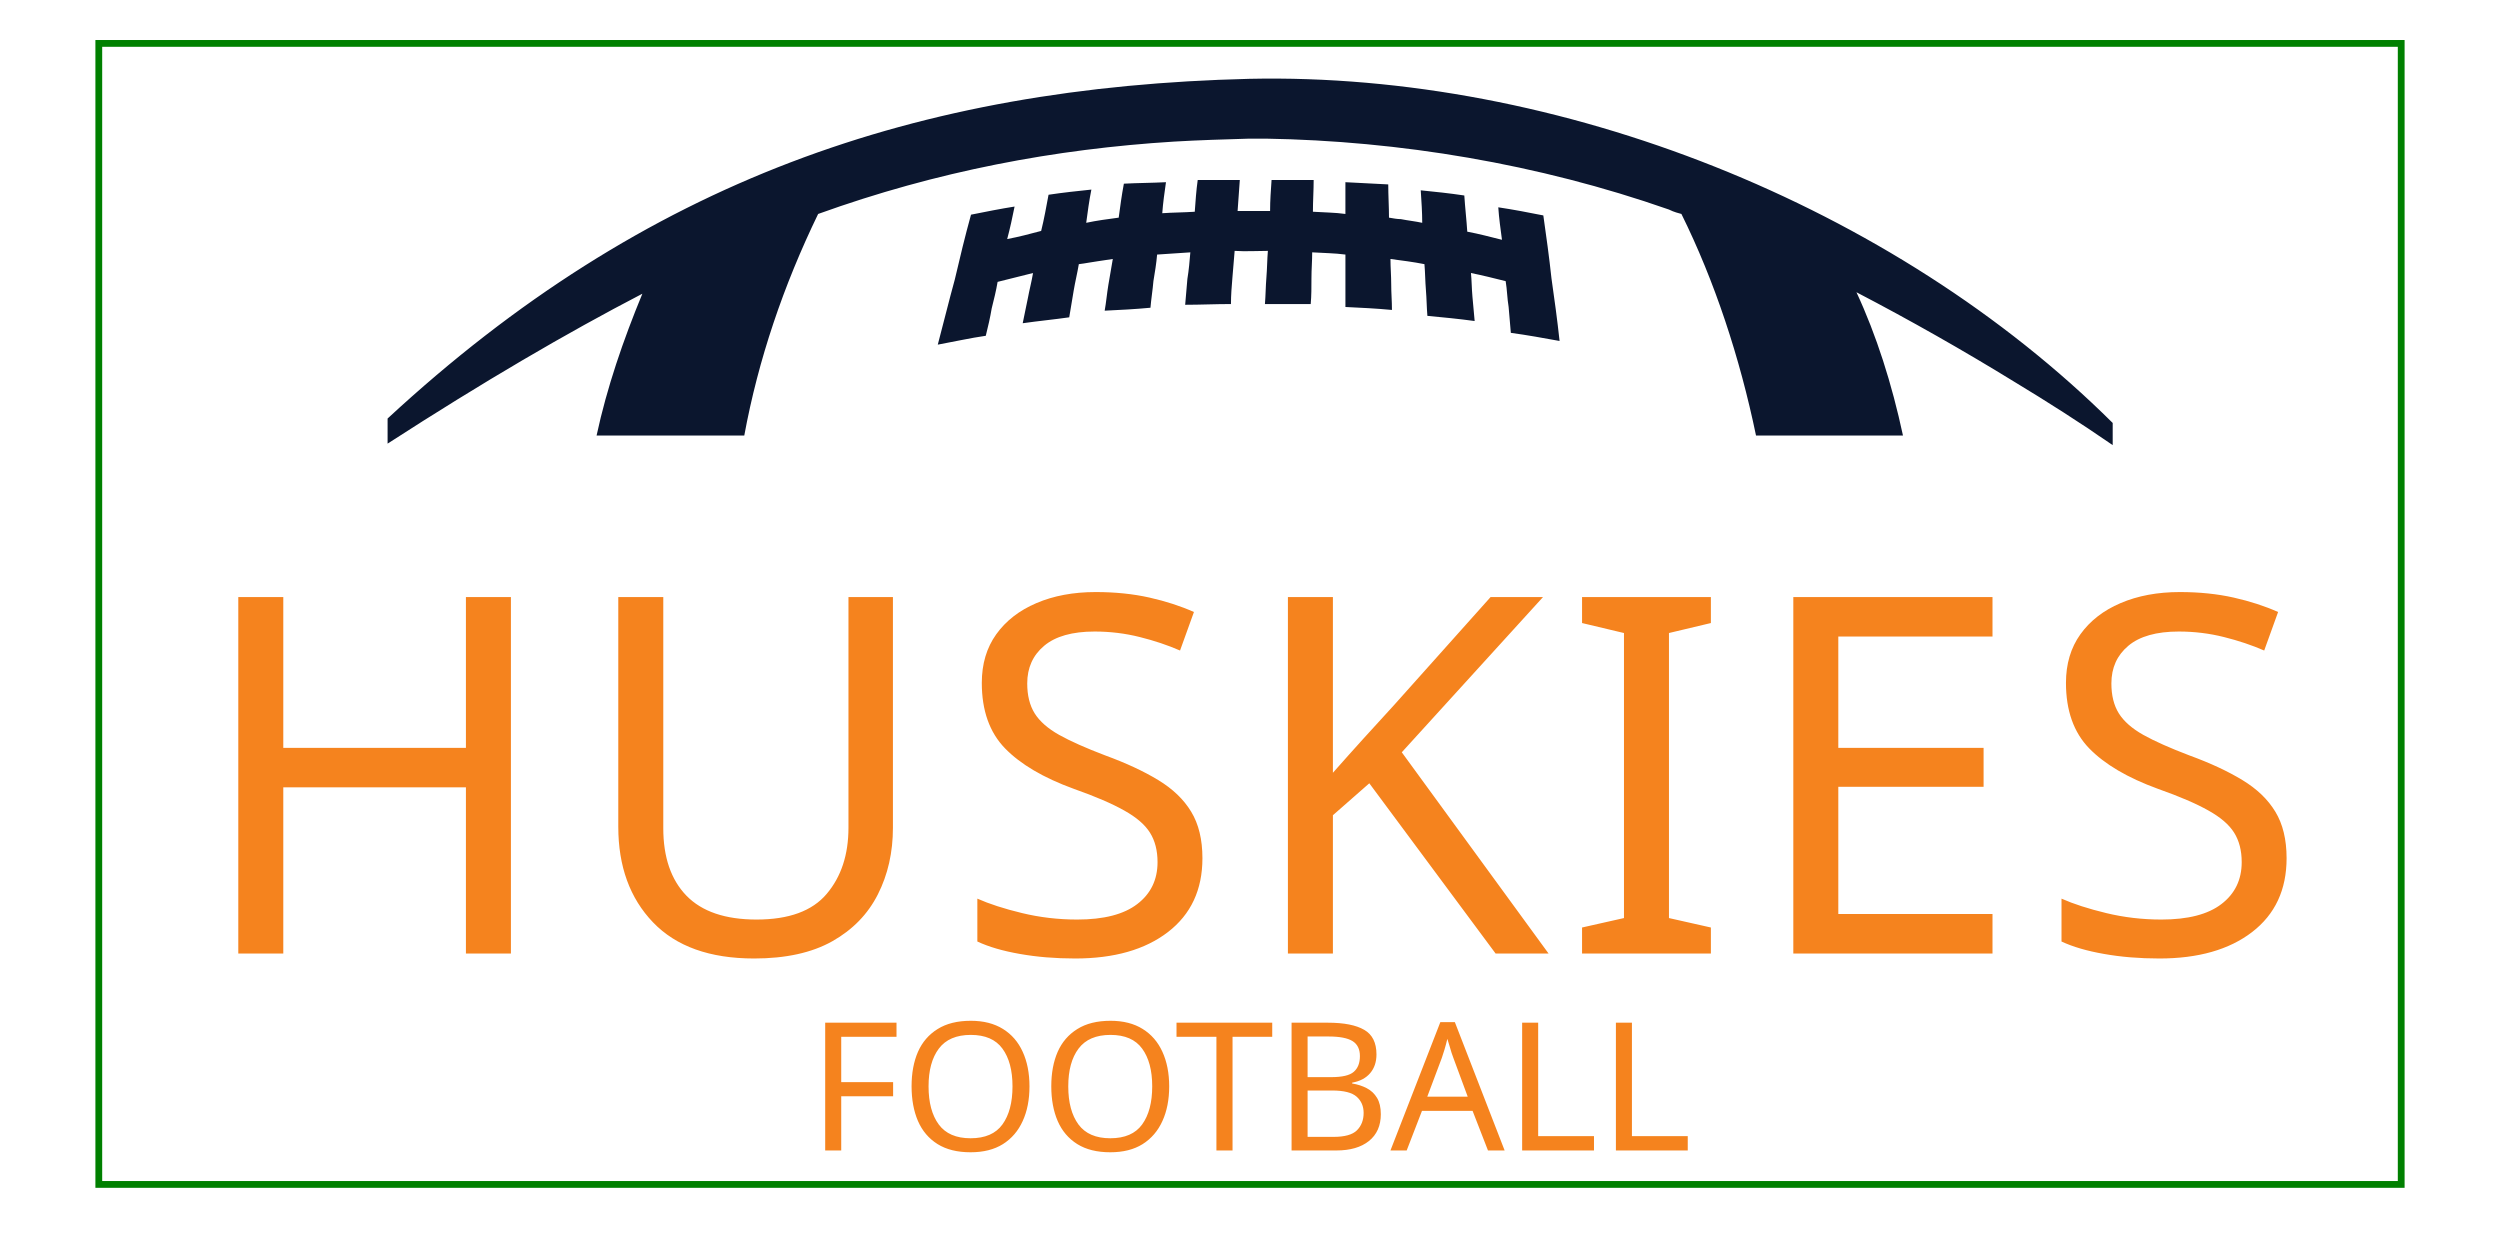
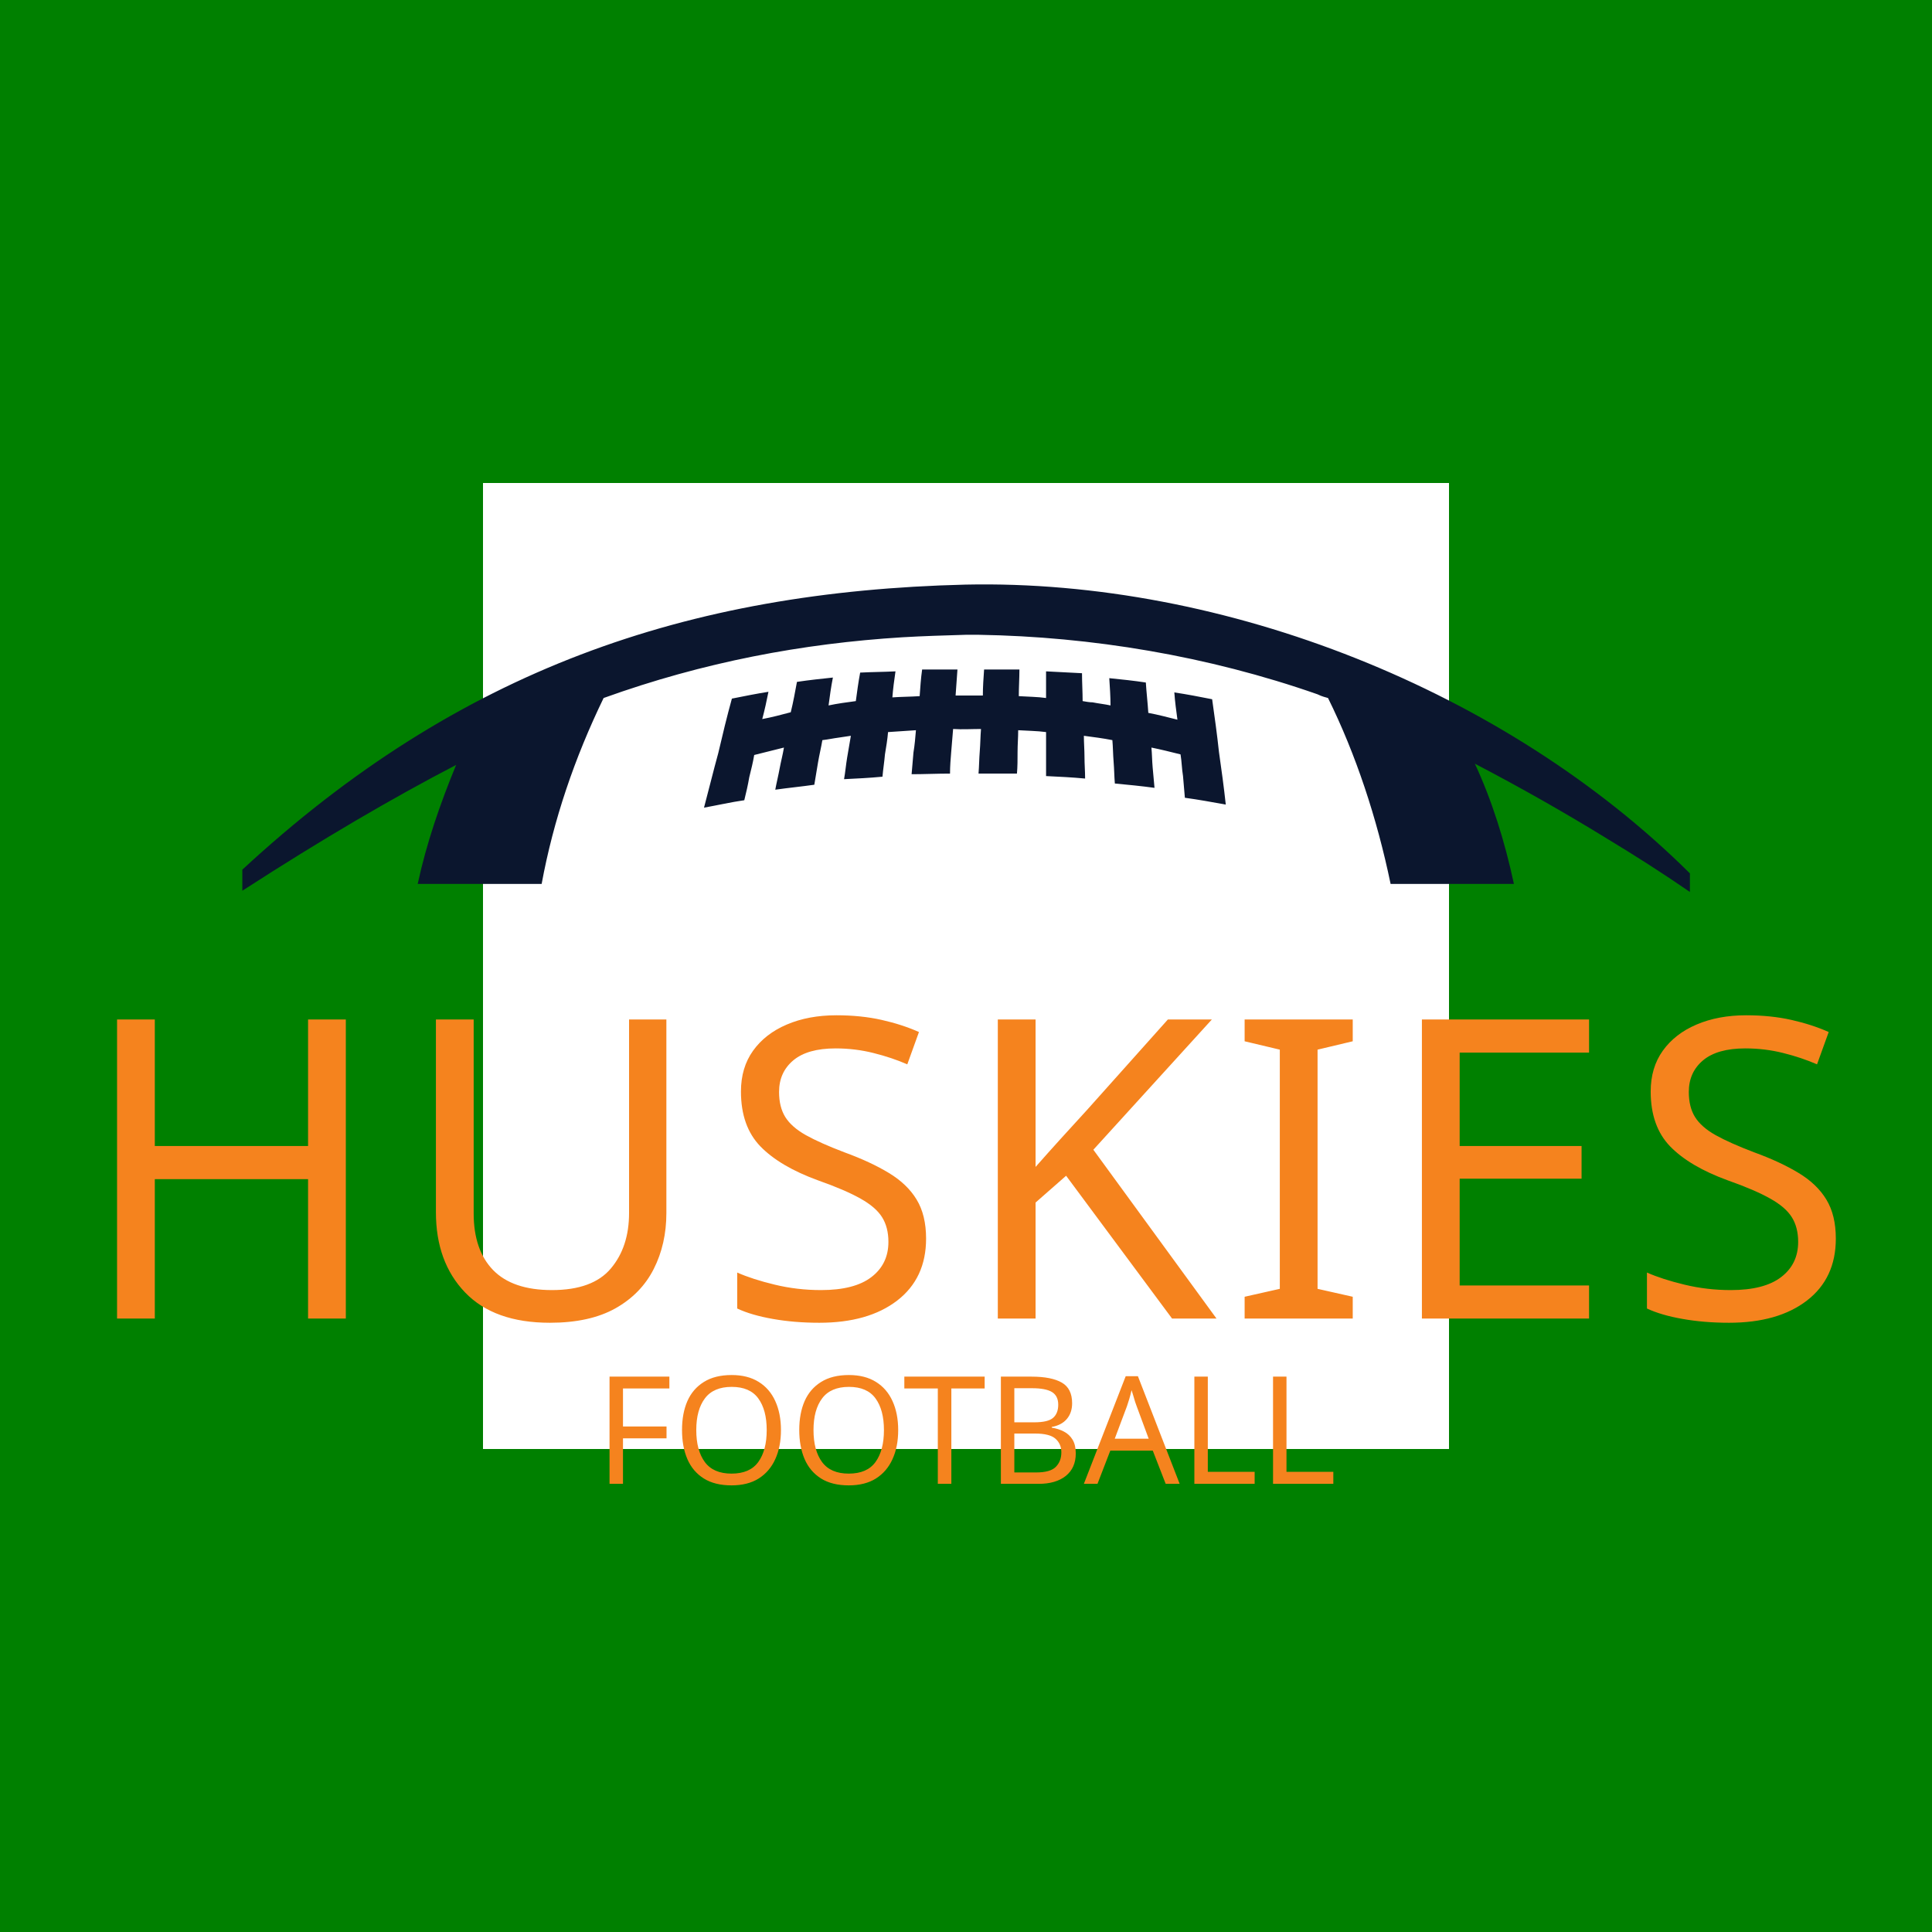
<svg xmlns="http://www.w3.org/2000/svg" version="1.1" id="layout" data-colorable="special_text" preserveAspectRatio="xMidYMid meet">
-   <svg viewBox="0 0 339 168" y="3.5%" height="92%">
-     <rect x="0" y="0" width="100%" height="100%" fill="none" stroke="green" />
+   <rect x="0" y="0" width="100%" height="100%" fill="none" stroke="green" />
+   <svg viewBox="0 0 339 168" y="3.5%">
    <defs>
      <style type="text/css">
                
			#layout svg {
					overflow: visible;
				}
				@font-face {
	font-family: 'condensed_block';
	src: url('http://richardsonsports.com/customizer/fonts/aoalpha0.woff') format('woff');
	font-weight: bold;
					}
				 @font-face {
	font-family: 'square';
	src: url('http://richardsonsports.com/customizer/fonts/sqr721be.woff') format('woff');
	font-weight: normal;
	font-style: normal;
							}
			
            </style>
    </defs>
    <svg class="draggable" viewBox="0 0 234 70" y="0" height="70">
      <path fill="#0B162E" id="color-1" class="drag-target color-1" d="M81.249 28.807c1.74-.326 3.371-.761 5.002-1.196.435-1.74.761-3.588 1.087-5.328 2.175-.326 4.241-.544 6.307-.761-.326 1.631-.544 3.262-.761 4.893 1.522-.326 3.153-.544 4.784-.761.217-1.631.435-3.262.761-5.002 2.066-.109 4.132-.109 6.198-.217-.217 1.522-.435 3.045-.544 4.567 1.522-.109 3.153-.109 4.784-.217.109-1.522.217-3.153.435-4.676h6.198l-.326 4.567h4.784c0-1.522.109-3.045.217-4.567h6.198c0 1.522-.109 3.153-.109 4.676 1.631.109 3.262.109 4.784.326v-4.676c2.066.109 4.241.217 6.307.326 0 1.631.109 3.262.109 4.893.652.109 1.196.217 1.74.217 1.087.217 2.175.326 3.153.544 0-1.522-.109-3.153-.217-4.784 2.175.217 4.241.435 6.415.761.109 1.74.326 3.588.435 5.328 1.74.326 3.371.761 5.11 1.196-.217-1.631-.435-3.153-.544-4.784 2.175.326 4.458.761 6.633 1.196.435 3.045.87 6.198 1.196 9.242.435 3.045.87 6.198 1.196 9.242-2.392-.435-4.784-.87-7.176-1.196-.109-1.305-.217-2.501-.326-3.806-.217-1.305-.217-2.501-.435-3.806-1.74-.435-3.479-.87-5.11-1.196.109 1.087.109 2.283.217 3.479l.326 3.588c-2.392-.326-4.676-.544-6.959-.761-.109-1.305-.109-2.501-.217-3.806-.109-1.305-.109-2.61-.217-3.806-1.631-.326-3.371-.544-5.002-.761 0 1.196.109 2.501.109 3.697 0 1.305.109 2.501.109 3.806-2.283-.217-4.567-.326-6.85-.435V31.089c-1.631-.217-3.262-.217-4.893-.326 0 1.305-.109 2.501-.109 3.806 0 1.305 0 2.61-.109 3.806h-6.741c.109-1.305.109-2.61.217-3.914.109-1.305.109-2.61.217-3.914-1.631 0-3.262.109-4.893 0l-.326 3.914c-.109 1.304-.217 2.61-.217 3.914-2.283 0-4.567.109-6.741.109.109-1.305.217-2.501.326-3.806.217-1.305.326-2.61.435-3.914l-4.893.326c-.109 1.305-.326 2.61-.544 3.914-.109 1.305-.326 2.61-.435 3.914-2.283.217-4.458.326-6.741.435.217-1.196.326-2.501.544-3.806.217-1.196.435-2.501.652-3.806-.761.109-1.414.217-2.175.326-.87.109-1.848.326-2.827.435-.217 1.305-.544 2.61-.761 3.914l-.652 3.914c-2.283.326-4.567.544-6.85.87.217-1.196.544-2.501.761-3.697.217-1.196.544-2.392.761-3.697l-5.219 1.305c-.217 1.305-.544 2.61-.87 3.914-.217 1.305-.544 2.718-.87 4.023-2.283.326-4.676.87-7.068 1.305.87-3.262 1.631-6.415 2.501-9.568.761-3.262 1.522-6.415 2.392-9.568 2.175-.435 4.349-.87 6.415-1.196-.327 1.633-.654 3.155-1.088 4.786zm148.42 21.095a379.15 379.15 0 0 0-23.378-13.265c2.936 6.307 5.219 13.483 6.85 21.094h-21.638c-2.392-11.526-6.089-22.725-10.982-32.62l-.761-.217c-.326-.109-.652-.217-1.087-.435-19.246-6.741-39.688-10.112-59.368-10.438h-2.392c-3.697.109-7.394.217-11.091.435-17.506 1.087-34.903 4.349-52.409 10.656-5.11 10.547-8.807 21.42-10.873 32.62H20.793c1.522-7.068 3.914-14.027 6.741-20.877C16.443 42.618 4.156 49.794-9.979 58.928v-3.697C27.969 20.11 68.091 6.41 116.912 5.214c45.559-.979 94.815 18.593 127.109 50.67v3.262c-4.892-3.373-9.677-6.417-14.352-9.244z" />
    </svg>
    <svg id="main_text-wrapper" class="draggable" preserveAspectRatio="xMidYMin meet" y="134" height="106">
      <text id="main_text" data-name="main_text" data-text-max="12" class="main_text text drag-target scalable" x="50%" fill="#F5831E" font-family="condensed_block" stroke="#F5831E" stroke-width="0px" font-size="73.5px" data-font-max="73.5" text-anchor="middle" letter-spacing="2">HUSKIES</text>
    </svg>
    <svg id="bottom_text-wrapper" class="draggable" preserveAspectRatio="xMidYMin meet" y="163" height="30">
      <text id="bottom_text" data-name="bottom_text" data-text-max="12" class="bottom_text text drag-target scalable" x="50%" fill="#F5831E" font-family="square" stroke="#F5831E" stroke-width="0px" font-size="26.34px" data-font-max="26.4" text-anchor="middle" letter-spacing="0">FOOTBALL</text>
    </svg>
  </svg>
</svg>
